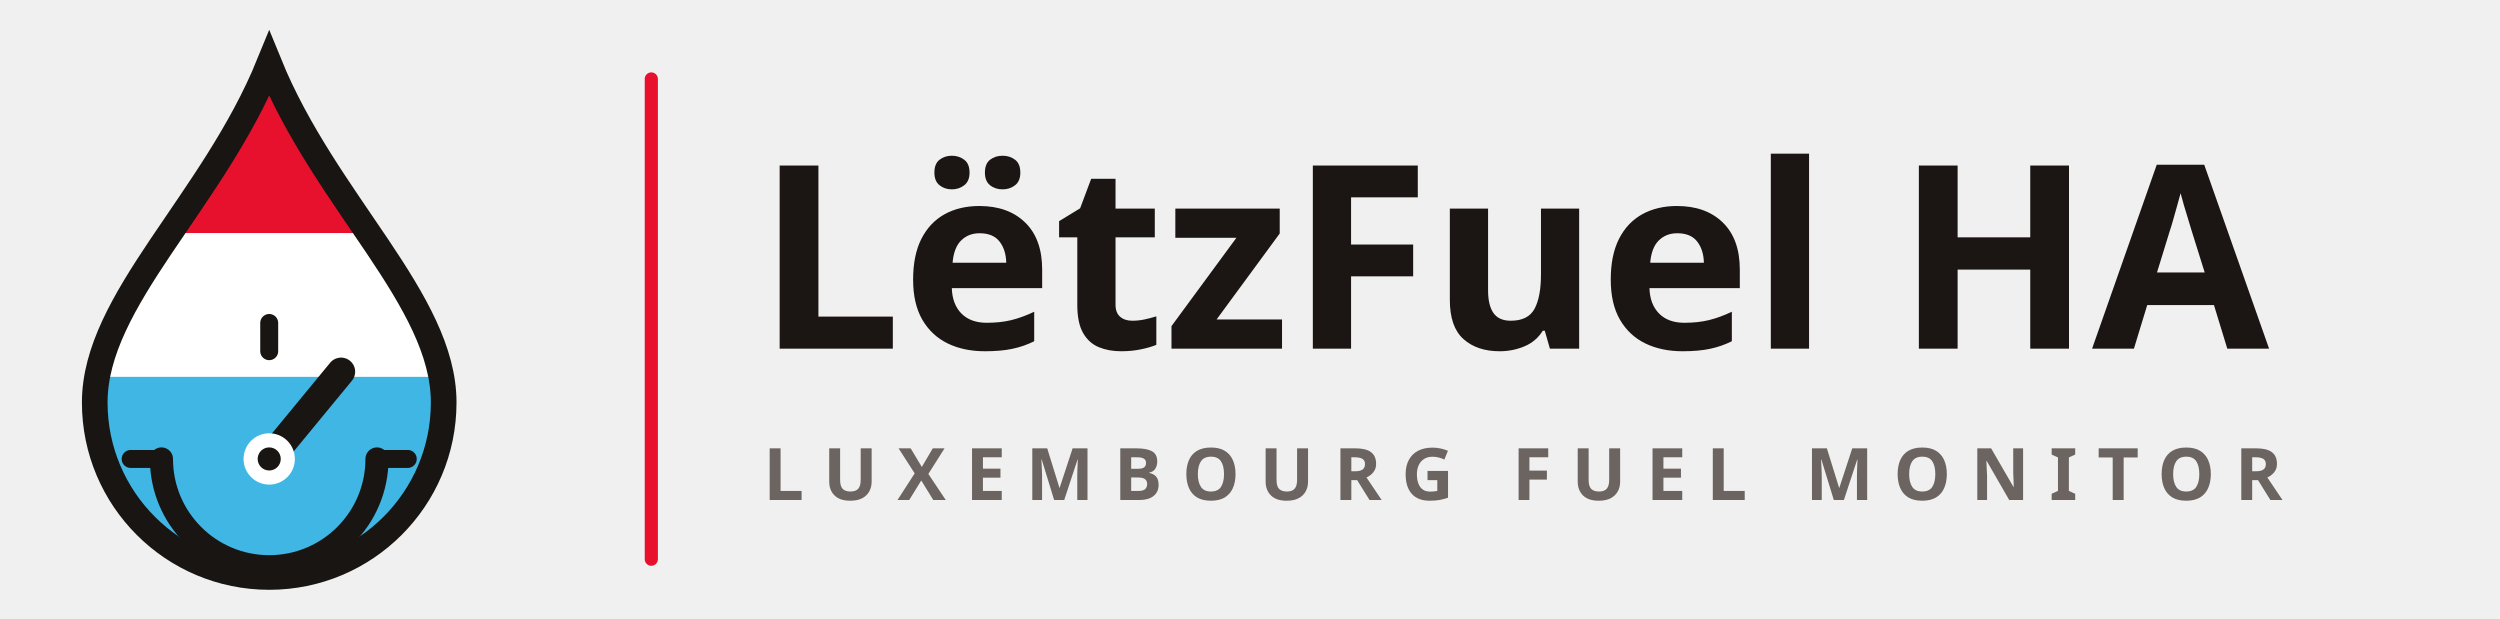
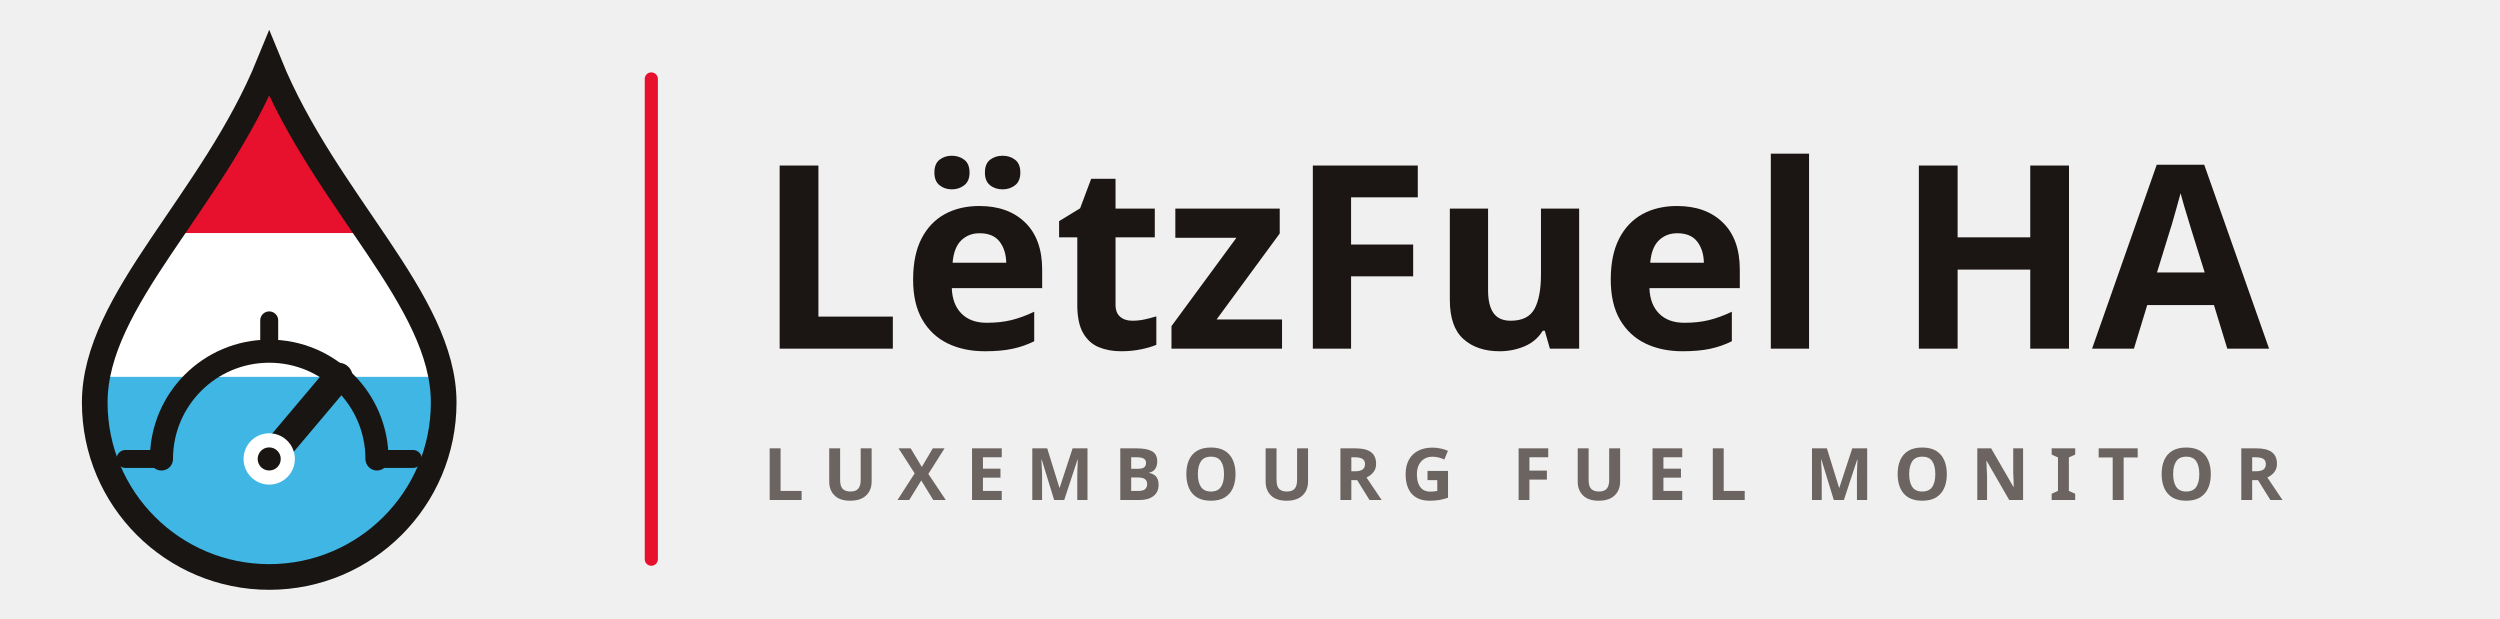
<svg xmlns="http://www.w3.org/2000/svg" viewBox="42 44 760 188" role="img" aria-label="LëtzFuel HA - Luxembourg Fuel Monitor">
  <g transform="translate(24 40) scale(0.78)">
    <clipPath id="drop">
      <path d="M128 30c22 54 68 92 68 132a68 68 0 0 1-136 0C60 122 106 84 128 30Z" />
    </clipPath>
    <g clip-path="url(#drop)">
      <rect x="36" y="20" width="184" height="76" fill="#E8112D" />
      <rect x="36" y="96" width="184" height="56" fill="#FFFFFF" />
      <rect x="36" y="152" width="184" height="92" fill="#3FB6E4" />
    </g>
    <path d="M128 30c22 54 68 92 68 132a68 68 0 0 1-136 0C60 122 106 84 128 30Z" fill="none" stroke="#191512" stroke-width="10" />
-     <path d="M86 184a42 42 0 0 1 84 0" fill="none" stroke="#191512" stroke-width="9" stroke-linecap="round" transform="rotate(180 128 184)" />
+     <path d="M86 184a42 42 0 0 1 84 0" fill="none" stroke="#191512" stroke-width="9" stroke-linecap="round" />
    <g stroke="#191512" stroke-width="7" stroke-linecap="round">
-       <line x1="74" y1="184" x2="86" y2="184" />
-       <line x1="128" y1="131" x2="128" y2="142" />
-       <line x1="170" y1="184" x2="182" y2="184" />
+       <line x1="72" y1="184" x2="84" y2="184" />
+       <line x1="128" y1="130" x2="128" y2="142" />
+       <line x1="172" y1="184" x2="184" y2="184" />
    </g>
-     <line x1="128" y1="184" x2="156" y2="150" stroke="#191512" stroke-width="11" stroke-linecap="round" />
+     <line x1="128" y1="184" x2="155" y2="152" stroke="#191512" stroke-width="11" stroke-linecap="round" />
    <circle cx="128" cy="184" r="10" fill="#FFFFFF" />
    <circle cx="128" cy="184" r="4.5" fill="#191512" />
  </g>
  <rect x="238" y="66" width="4" height="150" rx="2" fill="#E8112D" />
  <text x="272" y="150" font-family="'Bricolage Grotesque','Trebuchet MS',sans-serif" font-size="78" font-weight="700" fill="#1B1613">LëtzFuel HA</text>
  <text x="274" y="196" font-family="'IBM Plex Sans','Segoe UI',sans-serif" font-size="22" font-weight="600" letter-spacing="6" fill="#6B6460">LUXEMBOURG FUEL MONITOR</text>
</svg>
